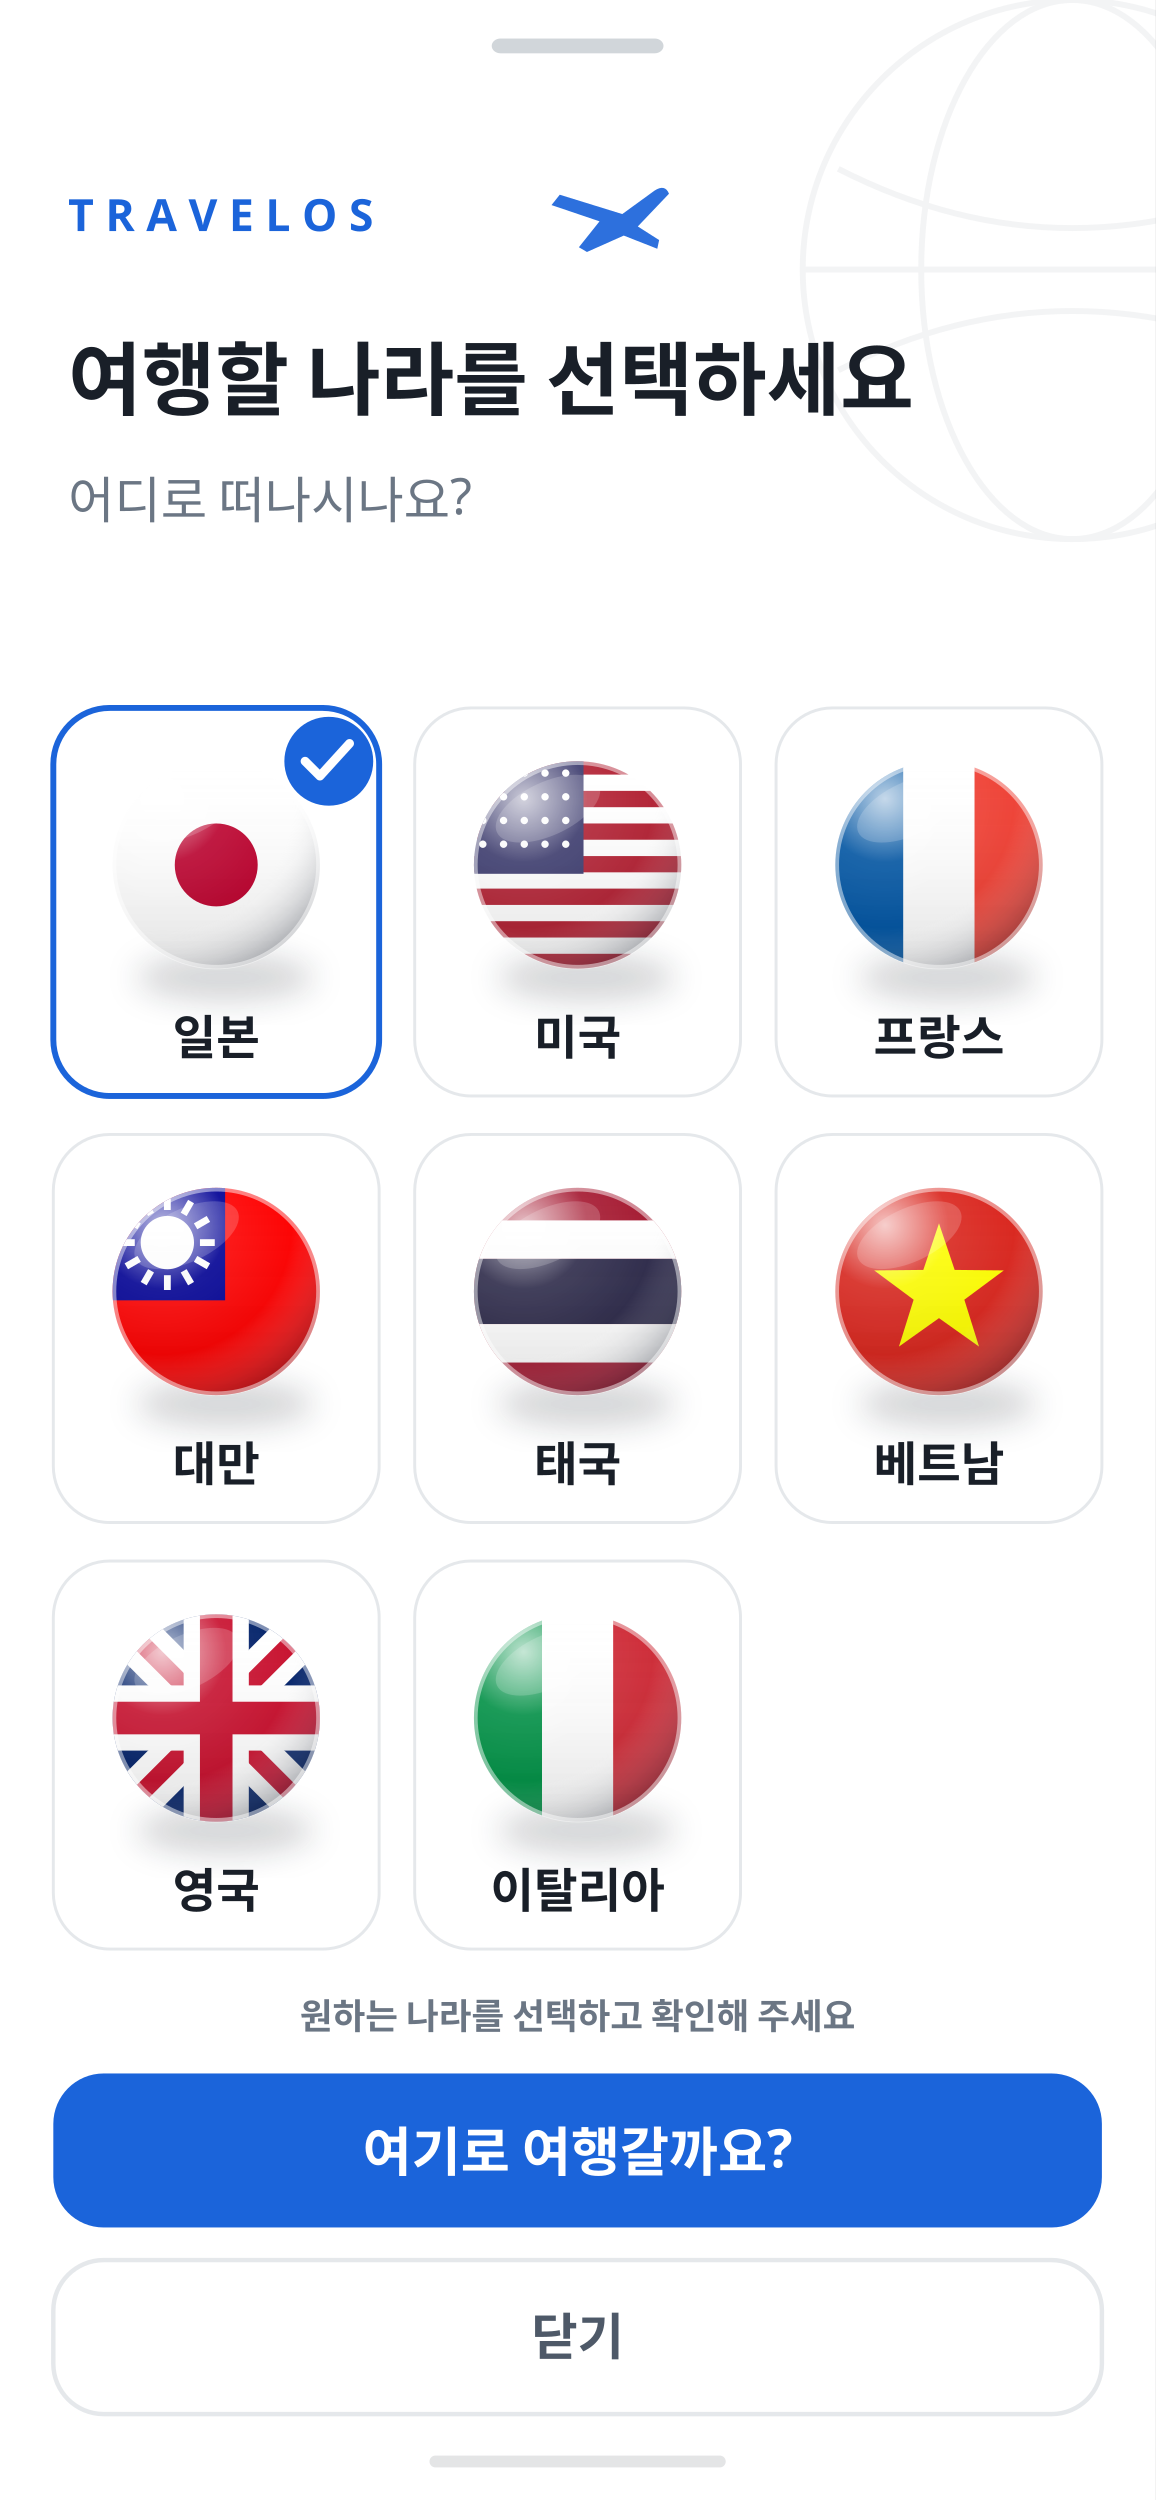
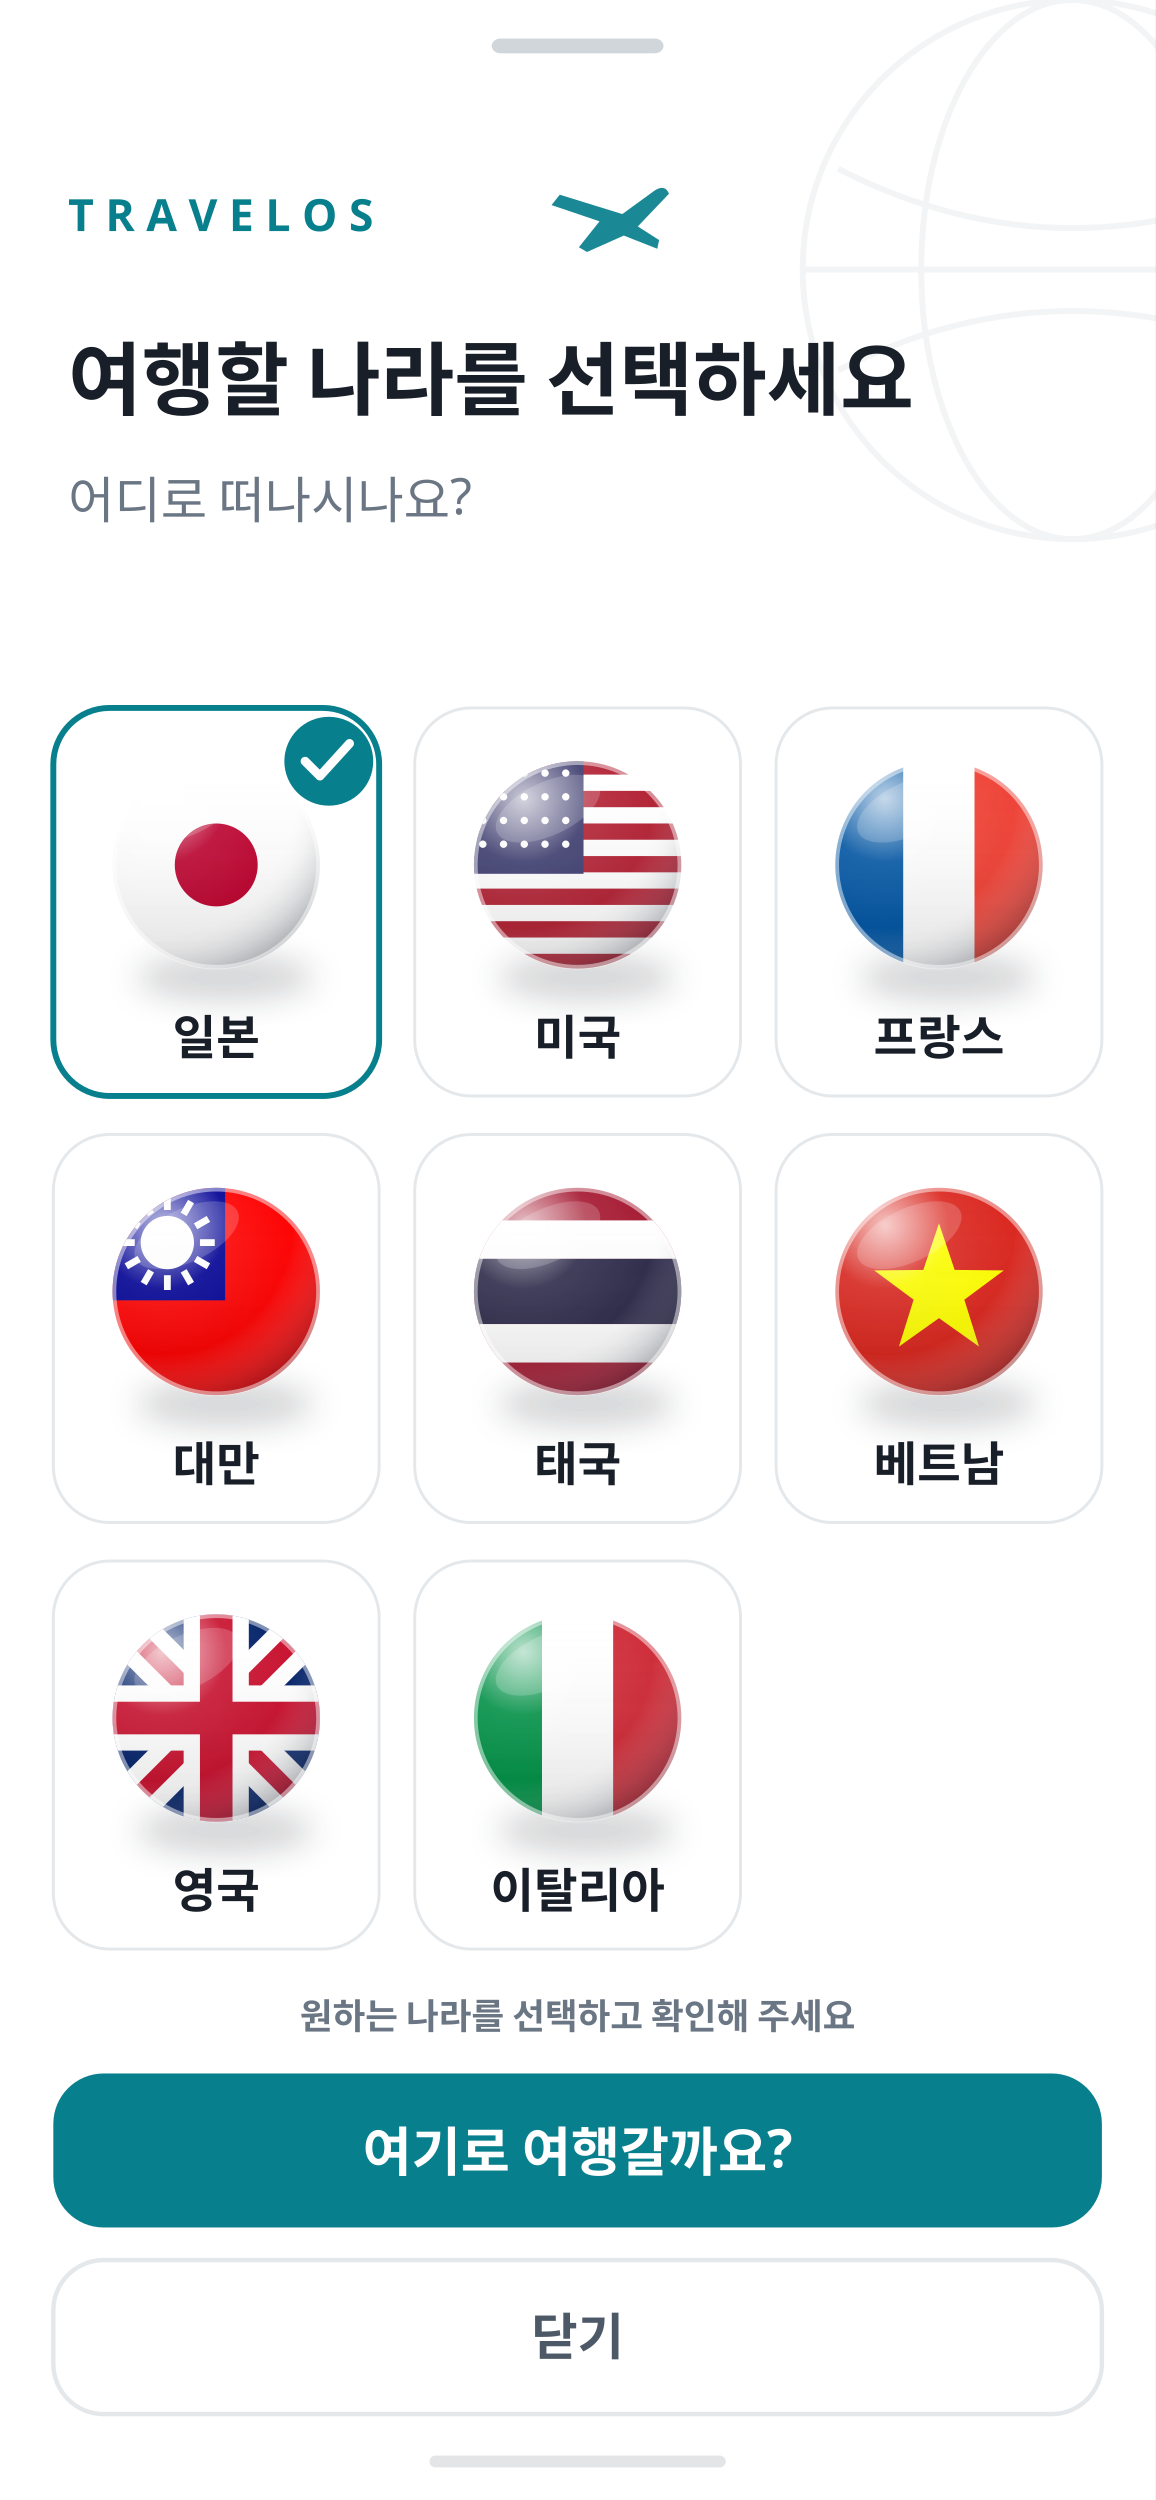
<svg xmlns="http://www.w3.org/2000/svg" width="390" height="844" viewBox="0 0 390 844" role="img" aria-label="Travel OS full-screen country picker with eight spherical flags">
  <defs>
    <radialGradient id="sphereLight" cx="24%" cy="18%" r="96%">
      <stop offset="0%" stop-color="#FFFFFF" stop-opacity=".72" />
      <stop offset="32%" stop-color="#FFFFFF" stop-opacity=".08" />
      <stop offset="65%" stop-color="#FFFFFF" stop-opacity="0" />
      <stop offset="100%" stop-color="#101828" stop-opacity=".38" />
    </radialGradient>
    <linearGradient id="sphereLower" x1="0" y1="0" x2="0" y2="1">
      <stop offset="0%" stop-color="#FFFFFF" stop-opacity="0" />
      <stop offset="100%" stop-color="#000000" stop-opacity=".12" />
    </linearGradient>
    <filter id="ballDrop" x="-50%" y="-50%" width="200%" height="200%">
      <feGaussianBlur stdDeviation="5" />
    </filter>
    <clipPath id="ballMask">
      <circle cx="0" cy="0" r="35" />
    </clipPath>
  </defs>
  <g font-family="Pretendard, Apple SD Gothic Neo, Noto Sans KR, sans-serif">
    <rect x="0" y="0" width="390" height="844" rx="0" fill="#FFFFFF" />
    <g opacity=".07" stroke="#4E5968" fill="none" stroke-width="2">
      <circle cx="362" cy="91" r="91" />
      <ellipse cx="362" cy="91" rx="51" ry="91" />
      <path d="M271 91h182M283 57q78 40 160 0M283 125q78-40 160 0" />
    </g>
    <rect x="166" y="13" width="58" height="5" rx="3" fill="#D1D6DA" />
-     <text x="23" y="78" font-size="15" font-weight="750" fill="#1B64DA">T R A V E L   O S</text>
-     <g transform="translate(204 72) rotate(12)" fill="#1B64DA" opacity=".92">
+     <text x="23" y="78" font-size="15" font-weight="750" fill="#087F8C">T R A V E L   O S</text>
+     <g transform="translate(204 72) rotate(12)" fill="#087F8C" opacity=".92">
      <path d="M-16-3 6-1 15-11q3-3 5 0l-8 13 8 3v3l-12-2-11 8-3-1 5-10-17-2z" />
    </g>
    <text x="23" y="138" font-size="27" font-weight="820" fill="#191F28">여행할 나라를 선택하세요</text>
    <text x="23" y="175" font-size="17" font-weight="520" fill="#6B7684">어디로 떠나시나요?</text>
-     <rect x="18" y="239" width="110" height="131" rx="19" fill="#FFFFFF" stroke="#1B64DA" stroke-width="2" />
+     <rect x="18" y="239" width="110" height="131" rx="19" fill="#FFFFFF" stroke="#087F8C" stroke-width="2" />
    <g transform="translate(73 292)">
      <ellipse cx="3" cy="38" rx="30" ry="8" fill="#191F28" opacity=".18" filter="url(#ballDrop)" />
      <g clip-path="url(#ballMask)">
        <rect x="-36" y="-36" width="72" height="72" rx="0" fill="#FFFFFF" />
        <circle r="14" fill="#BC002D" />
        <circle r="35" fill="url(#sphereLower)" />
        <circle r="35" fill="url(#sphereLight)" />
        <ellipse cx="-10" cy="-19" rx="19" ry="9" fill="#FFFFFF" opacity=".18" transform="rotate(-25 -10 -19)" />
      </g>
      <circle r="34.5" fill="none" stroke="#FFFFFF" stroke-opacity=".48" stroke-width="1.5" />
    </g>
    <text x="73" y="356" font-size="16" font-weight="760" fill="#191F28" text-anchor="middle">일본</text>
-     <circle cx="111" cy="257" r="15" fill="#1B64DA" />
+     <circle cx="111" cy="257" r="15" fill="#087F8C" />
    <path d="M103 257l5 5 10 -11" fill="none" stroke="#FFFFFF" stroke-width="3" stroke-linecap="round" stroke-linejoin="round" />
    <rect x="140" y="239" width="110" height="131" rx="19" fill="#FFFFFF" stroke="#E5E8EB" stroke-width="1" />
    <g transform="translate(195 292)">
      <ellipse cx="3" cy="38" rx="30" ry="8" fill="#191F28" opacity=".18" filter="url(#ballDrop)" />
      <g clip-path="url(#ballMask)">
        <rect x="-36" y="-36" width="72" height="72" rx="0" fill="#FFFFFF" />
        <rect x="-36" y="-36" width="72" height="5.5" rx="0" fill="#B22234" />
        <rect x="-36" y="-25" width="72" height="5.5" rx="0" fill="#B22234" />
        <rect x="-36" y="-14" width="72" height="5.5" rx="0" fill="#B22234" />
        <rect x="-36" y="-3" width="72" height="5.5" rx="0" fill="#B22234" />
        <rect x="-36" y="8" width="72" height="5.5" rx="0" fill="#B22234" />
        <rect x="-36" y="19" width="72" height="5.5" rx="0" fill="#B22234" />
        <rect x="-36" y="30" width="72" height="5.5" rx="0" fill="#B22234" />
        <rect x="-36" y="-36" width="38" height="39" rx="0" fill="#3C3B6E" />
        <circle cx="-32" cy="-31" r="1.25" fill="#FFFFFF" />
        <circle cx="-25" cy="-31" r="1.25" fill="#FFFFFF" />
        <circle cx="-18" cy="-31" r="1.25" fill="#FFFFFF" />
        <circle cx="-11" cy="-31" r="1.25" fill="#FFFFFF" />
        <circle cx="-4" cy="-31" r="1.25" fill="#FFFFFF" />
        <circle cx="-32" cy="-23" r="1.25" fill="#FFFFFF" />
        <circle cx="-25" cy="-23" r="1.25" fill="#FFFFFF" />
        <circle cx="-18" cy="-23" r="1.25" fill="#FFFFFF" />
        <circle cx="-11" cy="-23" r="1.25" fill="#FFFFFF" />
        <circle cx="-4" cy="-23" r="1.25" fill="#FFFFFF" />
        <circle cx="-32" cy="-15" r="1.25" fill="#FFFFFF" />
        <circle cx="-25" cy="-15" r="1.25" fill="#FFFFFF" />
        <circle cx="-18" cy="-15" r="1.25" fill="#FFFFFF" />
        <circle cx="-11" cy="-15" r="1.25" fill="#FFFFFF" />
        <circle cx="-4" cy="-15" r="1.25" fill="#FFFFFF" />
        <circle cx="-32" cy="-7" r="1.25" fill="#FFFFFF" />
        <circle cx="-25" cy="-7" r="1.25" fill="#FFFFFF" />
        <circle cx="-18" cy="-7" r="1.25" fill="#FFFFFF" />
        <circle cx="-11" cy="-7" r="1.25" fill="#FFFFFF" />
        <circle cx="-4" cy="-7" r="1.25" fill="#FFFFFF" />
        <circle r="35" fill="url(#sphereLower)" />
        <circle r="35" fill="url(#sphereLight)" />
        <ellipse cx="-10" cy="-19" rx="19" ry="9" fill="#FFFFFF" opacity=".18" transform="rotate(-25 -10 -19)" />
      </g>
      <circle r="34.5" fill="none" stroke="#FFFFFF" stroke-opacity=".48" stroke-width="1.5" />
    </g>
    <text x="195" y="356" font-size="16" font-weight="760" fill="#191F28" text-anchor="middle">미국</text>
    <rect x="262" y="239" width="110" height="131" rx="19" fill="#FFFFFF" stroke="#E5E8EB" stroke-width="1" />
    <g transform="translate(317 292)">
      <ellipse cx="3" cy="38" rx="30" ry="8" fill="#191F28" opacity=".18" filter="url(#ballDrop)" />
      <g clip-path="url(#ballMask)">
        <rect x="-36" y="-36" width="24" height="72" rx="0" fill="#0055A4" />
        <rect x="-12" y="-36" width="24" height="72" rx="0" fill="#FFFFFF" />
        <rect x="12" y="-36" width="24" height="72" rx="0" fill="#EF4135" />
        <circle r="35" fill="url(#sphereLower)" />
        <circle r="35" fill="url(#sphereLight)" />
        <ellipse cx="-10" cy="-19" rx="19" ry="9" fill="#FFFFFF" opacity=".18" transform="rotate(-25 -10 -19)" />
      </g>
      <circle r="34.5" fill="none" stroke="#FFFFFF" stroke-opacity=".48" stroke-width="1.5" />
    </g>
    <text x="317" y="356" font-size="16" font-weight="760" fill="#191F28" text-anchor="middle">프랑스</text>
    <rect x="18" y="383" width="110" height="131" rx="19" fill="#FFFFFF" stroke="#E5E8EB" stroke-width="1" />
    <g transform="translate(73 436)">
      <ellipse cx="3" cy="38" rx="30" ry="8" fill="#191F28" opacity=".18" filter="url(#ballDrop)" />
      <g clip-path="url(#ballMask)">
        <rect x="-36" y="-36" width="72" height="72" rx="0" fill="#FE0000" />
        <rect x="-36" y="-36" width="39" height="39" rx="0" fill="#000095" />
        <circle cx="-16.5" cy="-16.5" r="9" fill="#FFFFFF" />
        <path d="M-5.5 -16.5 -0.5 -16.5" stroke="#FFFFFF" stroke-width="2.3" />
        <path d="M-6.974 -11 -2.644 -8.5" stroke="#FFFFFF" stroke-width="2.3" />
        <path d="M-11 -6.974 -8.5 -2.644" stroke="#FFFFFF" stroke-width="2.3" />
        <path d="M-16.5 -5.5 -16.5 -0.5" stroke="#FFFFFF" stroke-width="2.3" />
        <path d="M-22 -6.974 -24.5 -2.644" stroke="#FFFFFF" stroke-width="2.3" />
        <path d="M-26.026 -11 -30.356 -8.5" stroke="#FFFFFF" stroke-width="2.3" />
        <path d="M-27.5 -16.5 -32.5 -16.5" stroke="#FFFFFF" stroke-width="2.3" />
        <path d="M-26.026 -22 -30.356 -24.5" stroke="#FFFFFF" stroke-width="2.3" />
        <path d="M-22 -26.026 -24.5 -30.356" stroke="#FFFFFF" stroke-width="2.3" />
        <path d="M-16.5 -27.5 -16.5 -32.5" stroke="#FFFFFF" stroke-width="2.3" />
        <path d="M-11 -26.026 -8.5 -30.356" stroke="#FFFFFF" stroke-width="2.3" />
        <path d="M-6.974 -22 -2.644 -24.5" stroke="#FFFFFF" stroke-width="2.3" />
        <circle r="35" fill="url(#sphereLower)" />
        <circle r="35" fill="url(#sphereLight)" />
        <ellipse cx="-10" cy="-19" rx="19" ry="9" fill="#FFFFFF" opacity=".18" transform="rotate(-25 -10 -19)" />
      </g>
      <circle r="34.5" fill="none" stroke="#FFFFFF" stroke-opacity=".48" stroke-width="1.5" />
    </g>
    <text x="73" y="500" font-size="16" font-weight="760" fill="#191F28" text-anchor="middle">대만</text>
    <rect x="140" y="383" width="110" height="131" rx="19" fill="#FFFFFF" stroke="#E5E8EB" stroke-width="1" />
    <g transform="translate(195 436)">
      <ellipse cx="3" cy="38" rx="30" ry="8" fill="#191F28" opacity=".18" filter="url(#ballDrop)" />
      <g clip-path="url(#ballMask)">
        <rect x="-36" y="-36" width="72" height="72" rx="0" fill="#A51931" />
        <rect x="-36" y="-24" width="72" height="13" rx="0" fill="#FFFFFF" />
        <rect x="-36" y="-11" width="72" height="22" rx="0" fill="#2D2A4A" />
        <rect x="-36" y="11" width="72" height="13" rx="0" fill="#FFFFFF" />
        <circle r="35" fill="url(#sphereLower)" />
        <circle r="35" fill="url(#sphereLight)" />
        <ellipse cx="-10" cy="-19" rx="19" ry="9" fill="#FFFFFF" opacity=".18" transform="rotate(-25 -10 -19)" />
      </g>
      <circle r="34.5" fill="none" stroke="#FFFFFF" stroke-opacity=".48" stroke-width="1.5" />
    </g>
    <text x="195" y="500" font-size="16" font-weight="760" fill="#191F28" text-anchor="middle">태국</text>
    <rect x="262" y="383" width="110" height="131" rx="19" fill="#FFFFFF" stroke="#E5E8EB" stroke-width="1" />
    <g transform="translate(317 436)">
      <ellipse cx="3" cy="38" rx="30" ry="8" fill="#191F28" opacity=".18" filter="url(#ballDrop)" />
      <g clip-path="url(#ballMask)">
        <rect x="-36" y="-36" width="72" height="72" rx="0" fill="#DA251D" />
        <polygon points="1.4083438190194562e-15,-23 5.29,-7.281 21.874,-7.107 8.56,2.781 13.519,18.607 5.51091059616309e-16,9 -13.519,18.607 -8.56,2.781 -21.874,-7.107 -5.29,-7.281" fill="#FFFF00" />
        <circle r="35" fill="url(#sphereLower)" />
        <circle r="35" fill="url(#sphereLight)" />
        <ellipse cx="-10" cy="-19" rx="19" ry="9" fill="#FFFFFF" opacity=".18" transform="rotate(-25 -10 -19)" />
      </g>
      <circle r="34.5" fill="none" stroke="#FFFFFF" stroke-opacity=".48" stroke-width="1.5" />
    </g>
    <text x="317" y="500" font-size="16" font-weight="760" fill="#191F28" text-anchor="middle">베트남</text>
    <rect x="18" y="527" width="110" height="131" rx="19" fill="#FFFFFF" stroke="#E5E8EB" stroke-width="1" />
    <g transform="translate(73 580)">
      <ellipse cx="3" cy="38" rx="30" ry="8" fill="#191F28" opacity=".18" filter="url(#ballDrop)" />
      <g clip-path="url(#ballMask)">
        <rect x="-36" y="-36" width="72" height="72" rx="0" fill="#012169" />
        <path d="M-36-36 36 36 M36-36 -36 36" stroke="#FFFFFF" stroke-width="17" />
        <path d="M-36-36 36 36 M36-36 -36 36" stroke="#C8102E" stroke-width="6" />
        <path d="M0-36V36M-36 0H36" stroke="#FFFFFF" stroke-width="22" />
        <path d="M0-36V36M-36 0H36" stroke="#C8102E" stroke-width="11" />
        <circle r="35" fill="url(#sphereLower)" />
        <circle r="35" fill="url(#sphereLight)" />
        <ellipse cx="-10" cy="-19" rx="19" ry="9" fill="#FFFFFF" opacity=".18" transform="rotate(-25 -10 -19)" />
      </g>
      <circle r="34.5" fill="none" stroke="#FFFFFF" stroke-opacity=".48" stroke-width="1.5" />
    </g>
    <text x="73" y="644" font-size="16" font-weight="760" fill="#191F28" text-anchor="middle">영국</text>
    <rect x="140" y="527" width="110" height="131" rx="19" fill="#FFFFFF" stroke="#E5E8EB" stroke-width="1" />
    <g transform="translate(195 580)">
      <ellipse cx="3" cy="38" rx="30" ry="8" fill="#191F28" opacity=".18" filter="url(#ballDrop)" />
      <g clip-path="url(#ballMask)">
        <rect x="-36" y="-36" width="24" height="72" rx="0" fill="#009246" />
        <rect x="-12" y="-36" width="24" height="72" rx="0" fill="#FFFFFF" />
        <rect x="12" y="-36" width="24" height="72" rx="0" fill="#CE2B37" />
        <circle r="35" fill="url(#sphereLower)" />
        <circle r="35" fill="url(#sphereLight)" />
        <ellipse cx="-10" cy="-19" rx="19" ry="9" fill="#FFFFFF" opacity=".18" transform="rotate(-25 -10 -19)" />
      </g>
      <circle r="34.5" fill="none" stroke="#FFFFFF" stroke-opacity=".48" stroke-width="1.5" />
    </g>
    <text x="195" y="644" font-size="16" font-weight="760" fill="#191F28" text-anchor="middle">이탈리아</text>
    <text x="195" y="685" font-size="12" font-weight="560" fill="#6B7684" text-anchor="middle">원하는 나라를 선택하고 확인해 주세요</text>
-     <rect x="18" y="700" width="354" height="52" rx="17" fill="#1B64DA" />
+     <rect x="18" y="700" width="354" height="52" rx="17" fill="#087F8C" />
    <text x="195" y="733" font-size="18" font-weight="750" fill="#FFFFFF" text-anchor="middle">여기로 여행갈까요?</text>
    <rect x="18" y="763" width="354" height="52" rx="17" fill="#FFFFFF" stroke="#E5E8EB" stroke-width="1.5" />
    <text x="195" y="795" font-size="17" font-weight="700" fill="#4E5968" text-anchor="middle">닫기</text>
    <rect x="145" y="829" width="100" height="4" rx="2" fill="#191F28" opacity=".12" />
  </g>
</svg>
